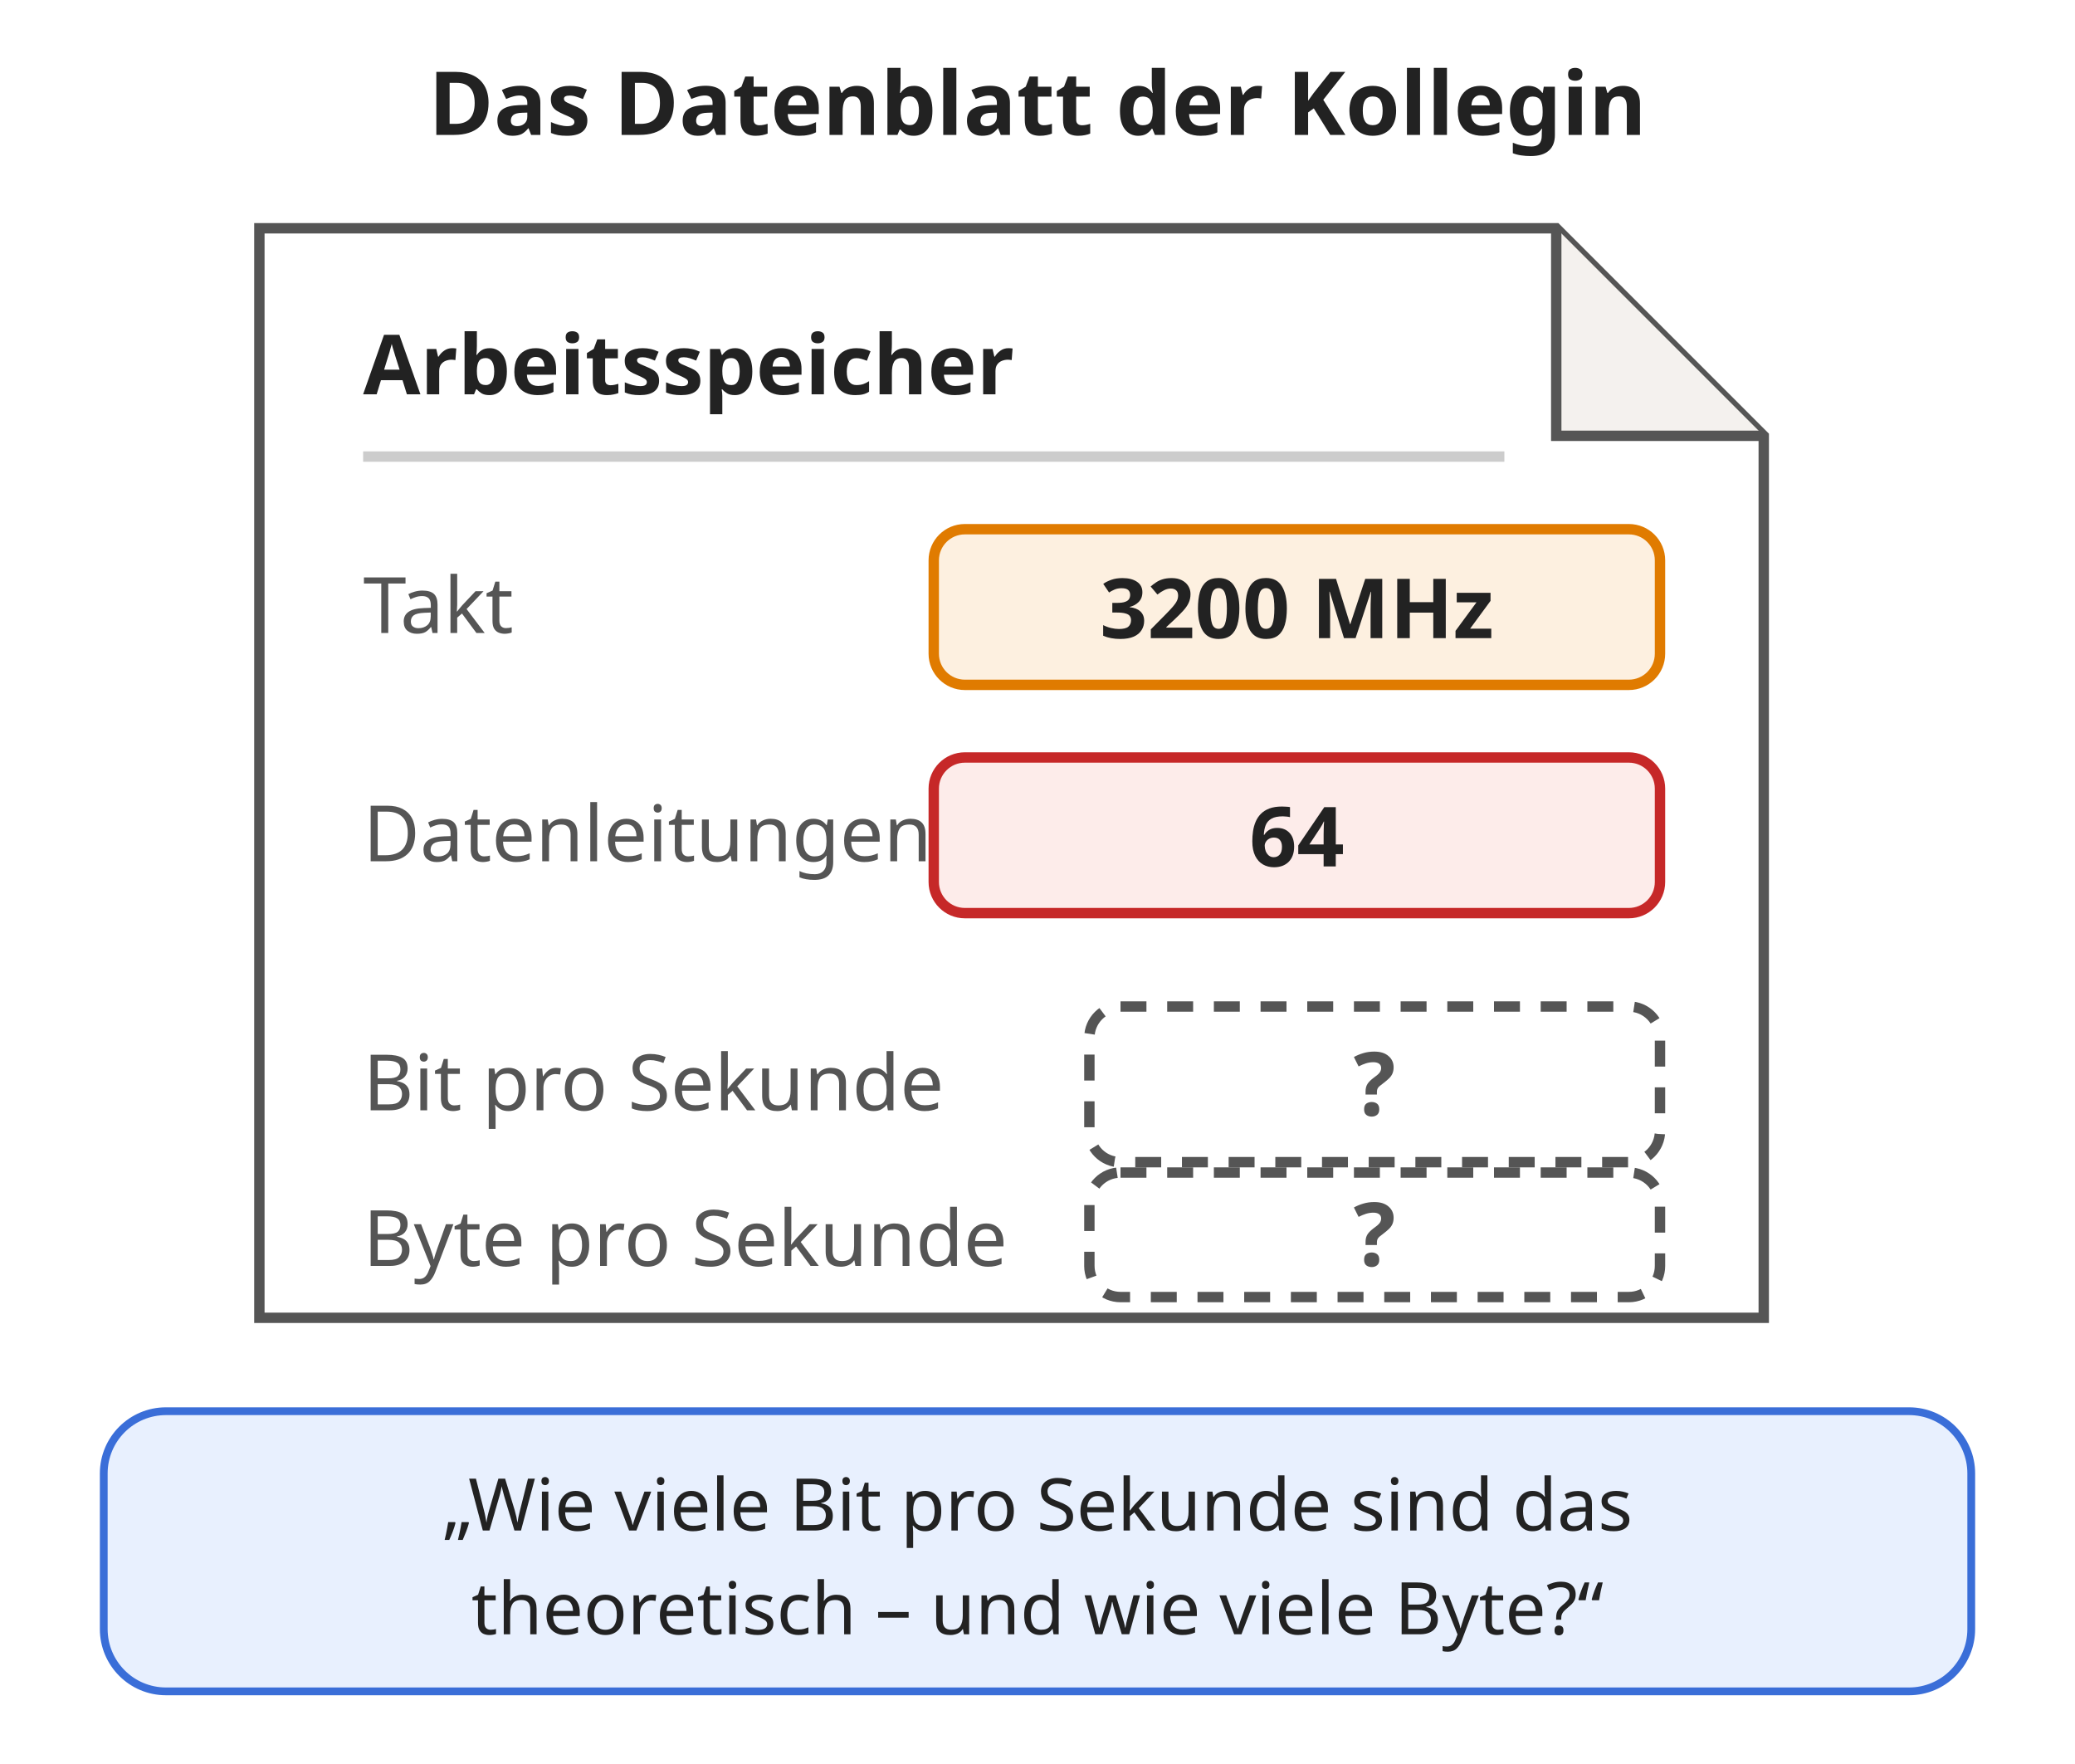
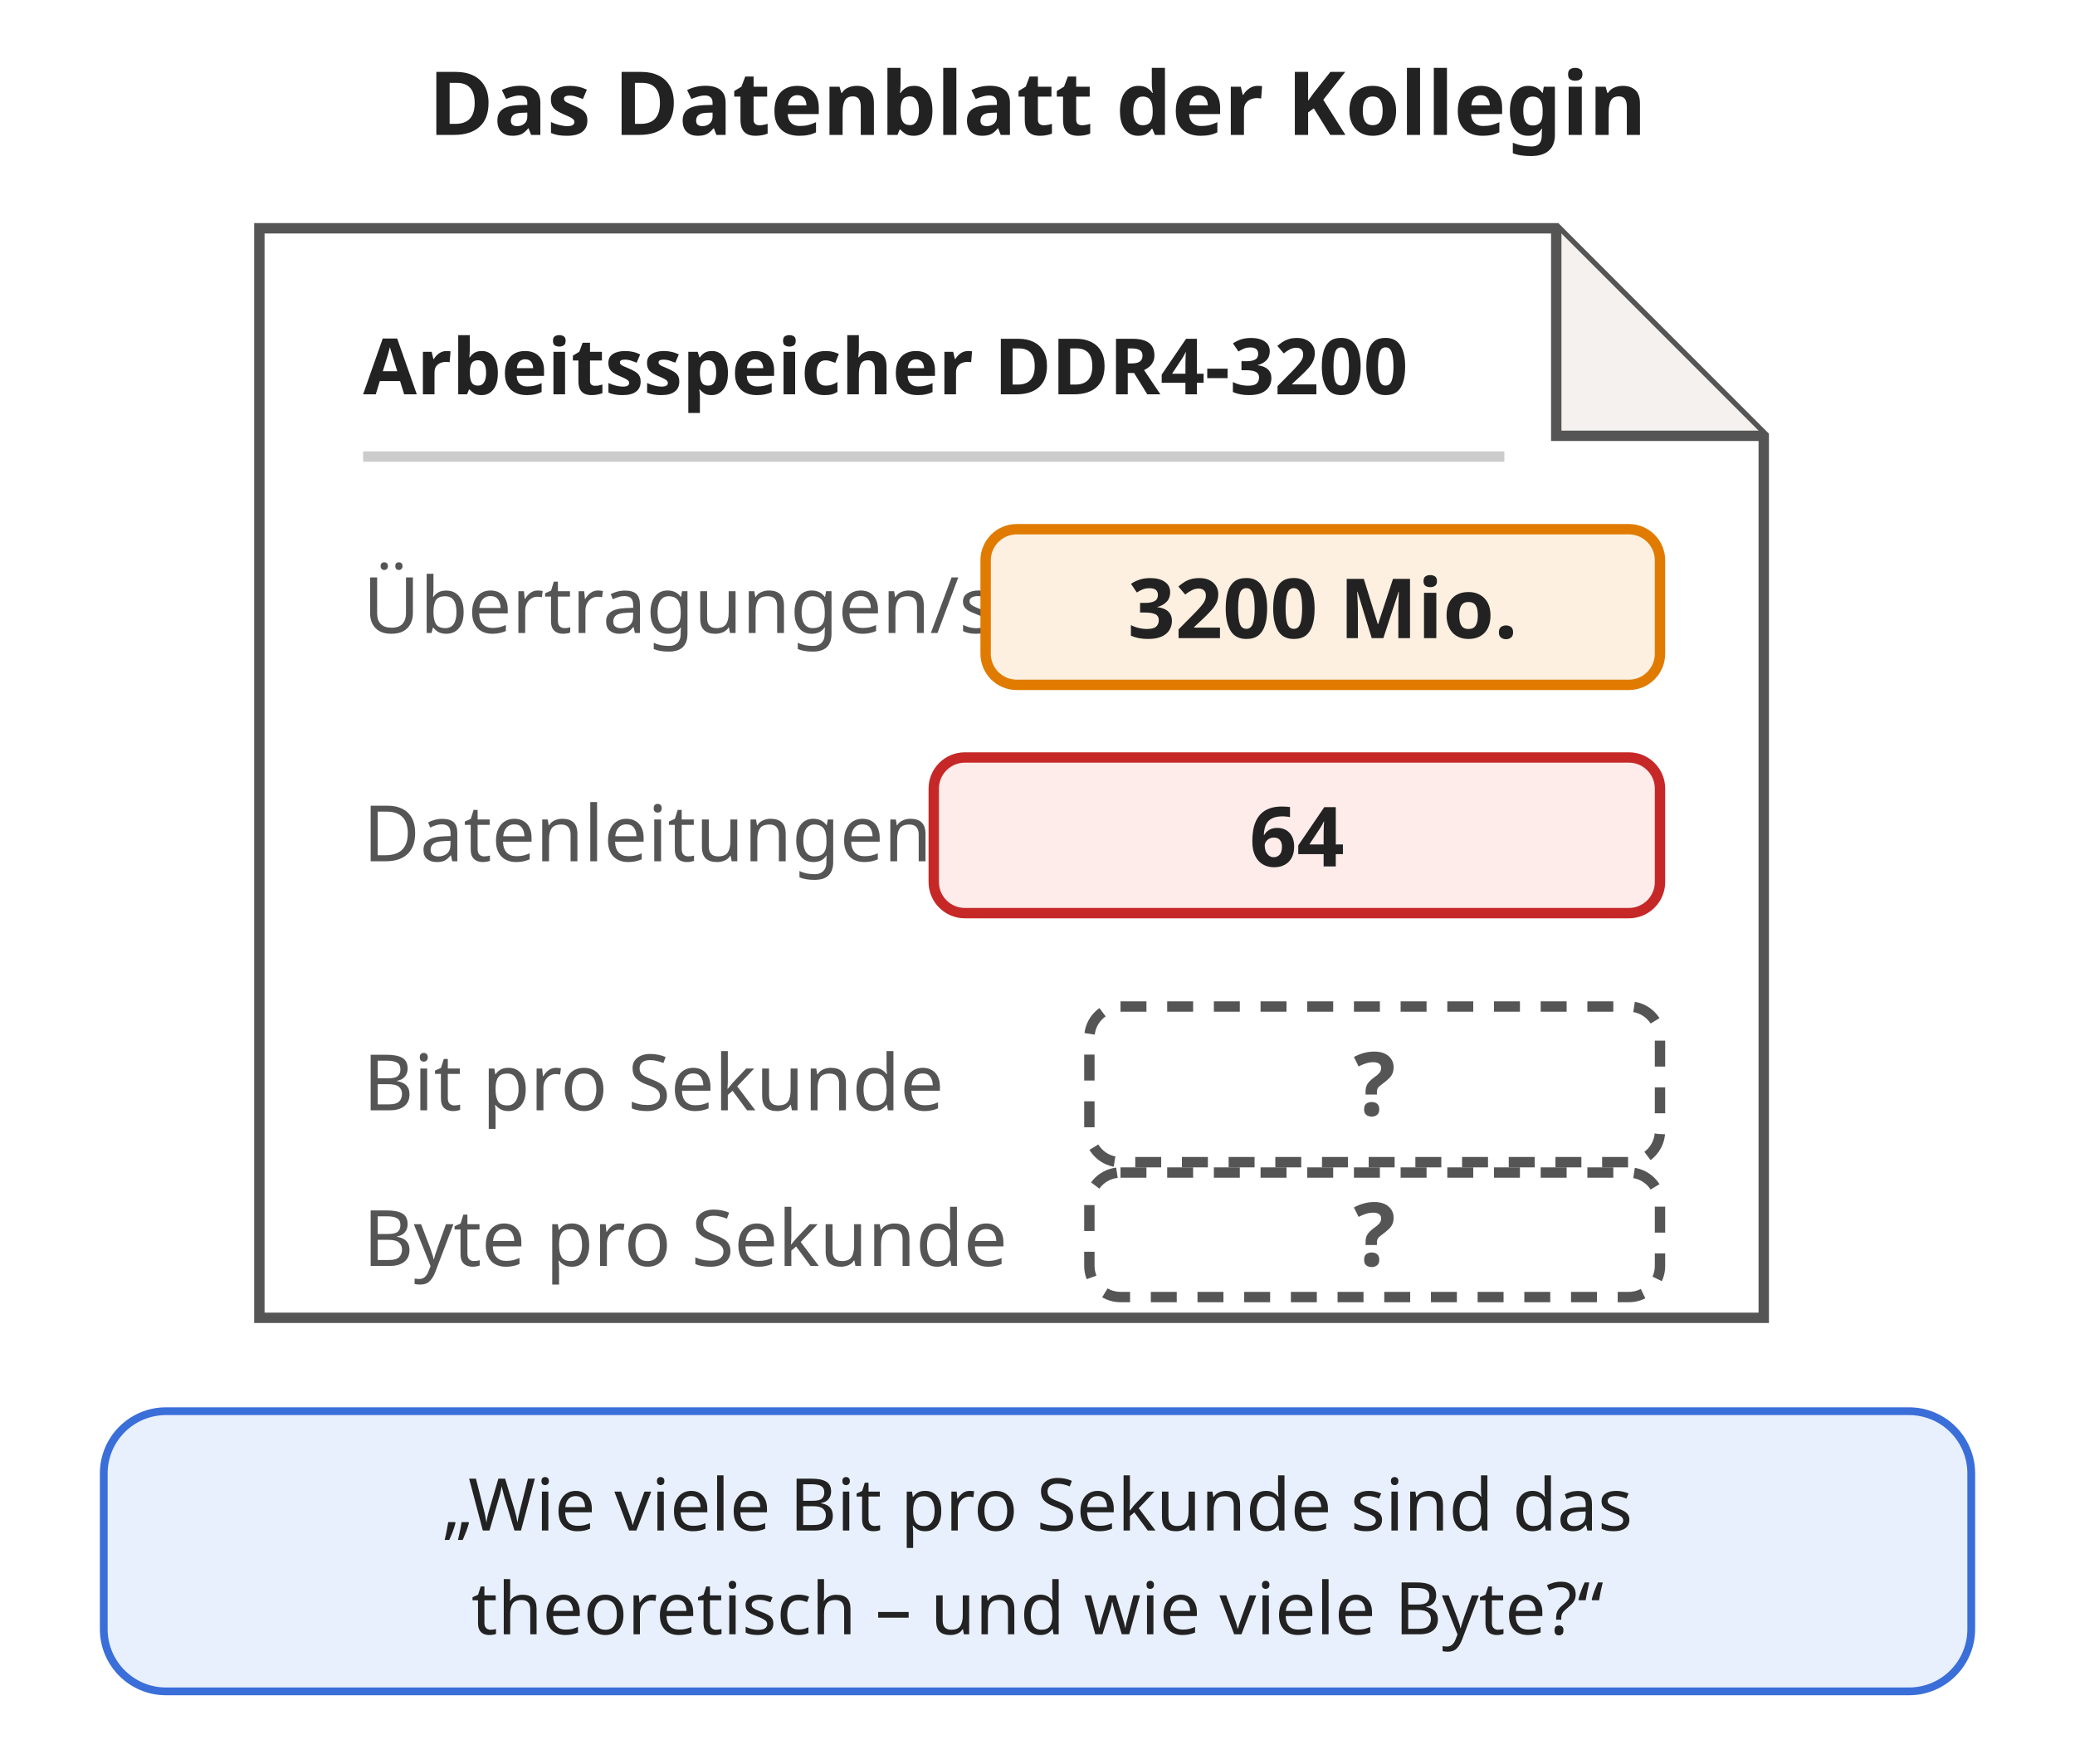
<svg xmlns="http://www.w3.org/2000/svg" viewBox="0 0 400 340" font-family="system-ui, sans-serif" fill="#222">
  <rect width="400" height="340" fill="#fff" />
  <text x="200" y="26" text-anchor="middle" font-size="17" font-weight="700">Das Datenblatt der Kollegin</text>
  <path d="M50,44 h250 l40,40 v170 h-290 Z" fill="#fff" stroke="#555" stroke-width="2" />
  <path d="M300,44 v40 h40" fill="#f4f1ee" stroke="#555" stroke-width="2" />
-   <text x="70" y="76" font-size="16" font-weight="700">Arbeitsspeicher</text>
+   <text x="70" y="76" font-size="15" font-weight="700">Arbeitsspeicher DDR4-3200</text>
  <line x1="70" y1="88" x2="290" y2="88" stroke="#ccc" stroke-width="2" />
-   <text x="70" y="122" font-size="15" fill="#555">Takt</text>
-   <rect x="180" y="102" width="140" height="30" rx="6" fill="#fdf0e0" stroke="#E07B00" stroke-width="2" />
-   <text x="250" y="123" text-anchor="middle" font-size="16" font-weight="700">3200 MHz</text>
+   <text x="70" y="122" font-size="15" fill="#555">Übertragungen/s</text>
+   <rect x="190" y="102" width="130" height="30" rx="6" fill="#fdf0e0" stroke="#E07B00" stroke-width="2" />
+   <text x="255" y="123" text-anchor="middle" font-size="16" font-weight="700">3200 Mio.</text>
  <text x="70" y="166" font-size="15" fill="#555">Datenleitungen</text>
  <rect x="180" y="146" width="140" height="30" rx="6" fill="#fdecea" stroke="#c62828" stroke-width="2" />
  <text x="250" y="167" text-anchor="middle" font-size="16" font-weight="700">64</text>
  <text x="70" y="214" font-size="15" fill="#555">Bit pro Sekunde</text>
  <rect x="210" y="194" width="110" height="30" rx="6" fill="#fff" stroke="#555" stroke-width="2" stroke-dasharray="5 4" />
  <text x="265" y="215" text-anchor="middle" font-size="17" font-weight="700" fill="#555">?</text>
  <text x="70" y="244" font-size="15" fill="#555">Byte pro Sekunde</text>
  <rect x="210" y="226" width="110" height="24" rx="6" fill="#fff" stroke="#555" stroke-width="2" stroke-dasharray="5 4" />
  <text x="265" y="244" text-anchor="middle" font-size="17" font-weight="700" fill="#555">?</text>
  <rect x="20" y="272" width="360" height="54" rx="12" fill="#e8f0fe" stroke="#3a6ed8" stroke-width="1.5" />
  <text x="200" y="295" text-anchor="middle" font-size="14">„Wie viele Bit pro Sekunde sind das</text>
  <text x="200" y="315" text-anchor="middle" font-size="14">theoretisch – und wie viele Byte?“</text>
</svg>
